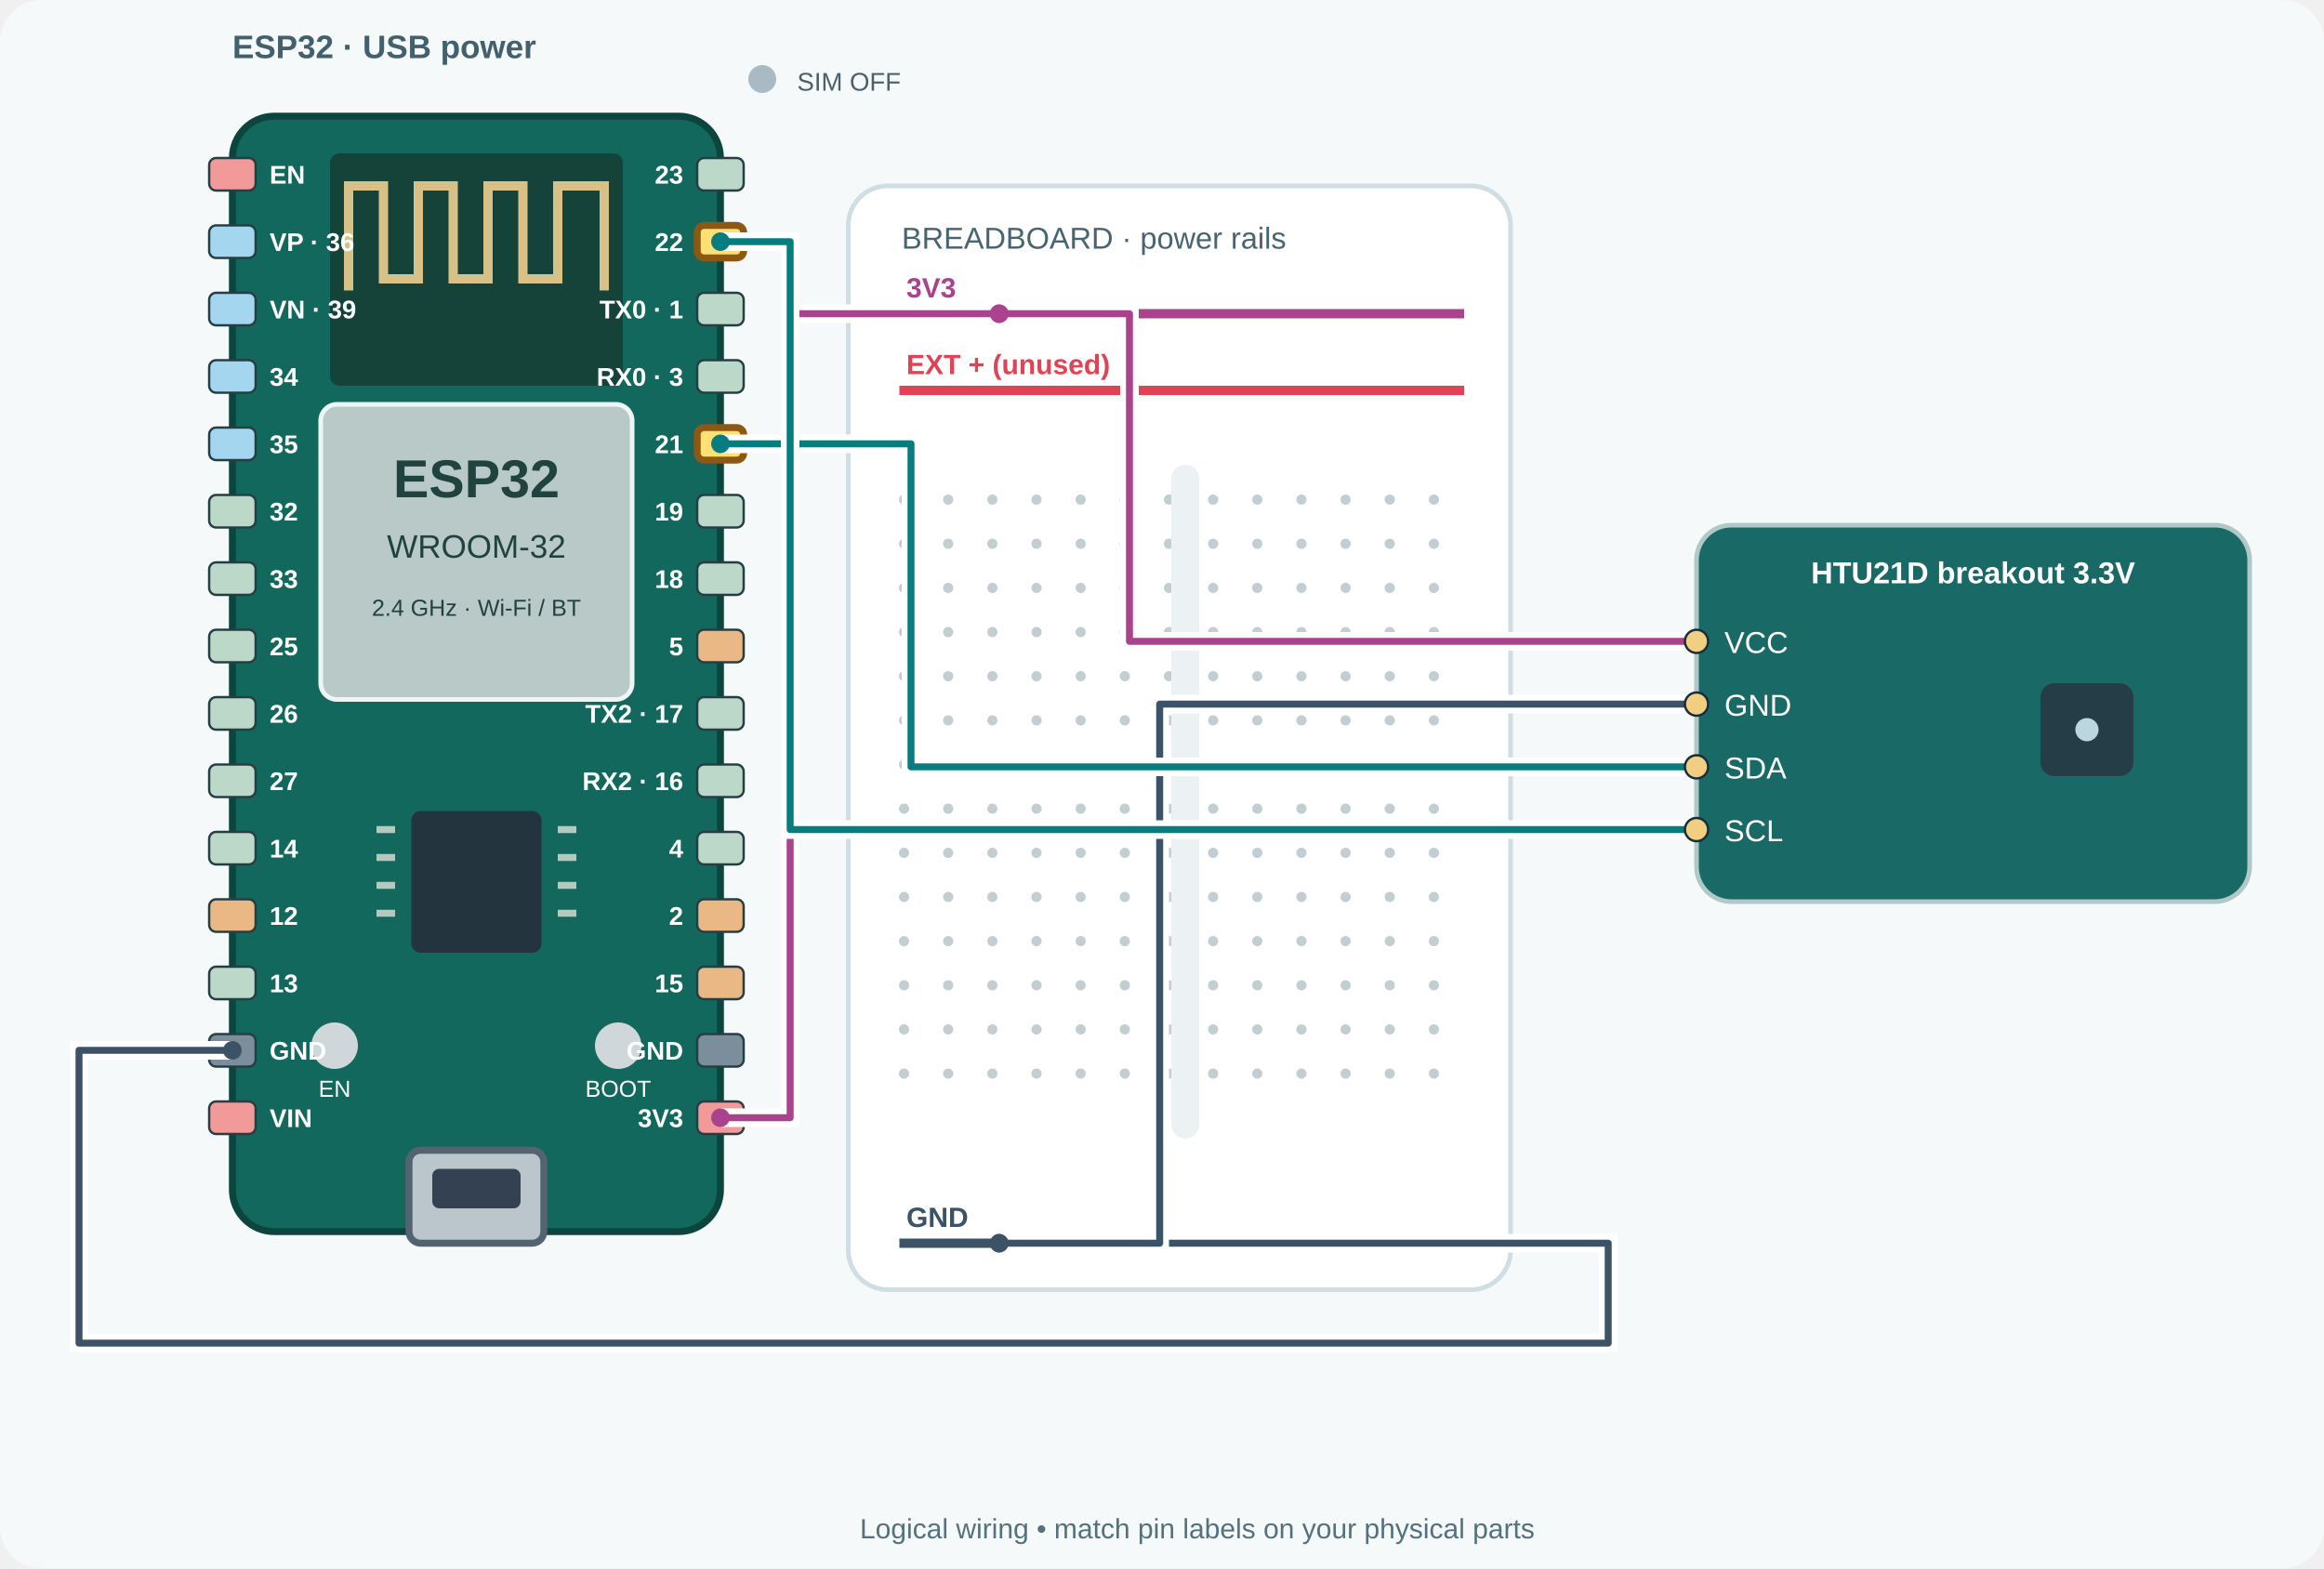
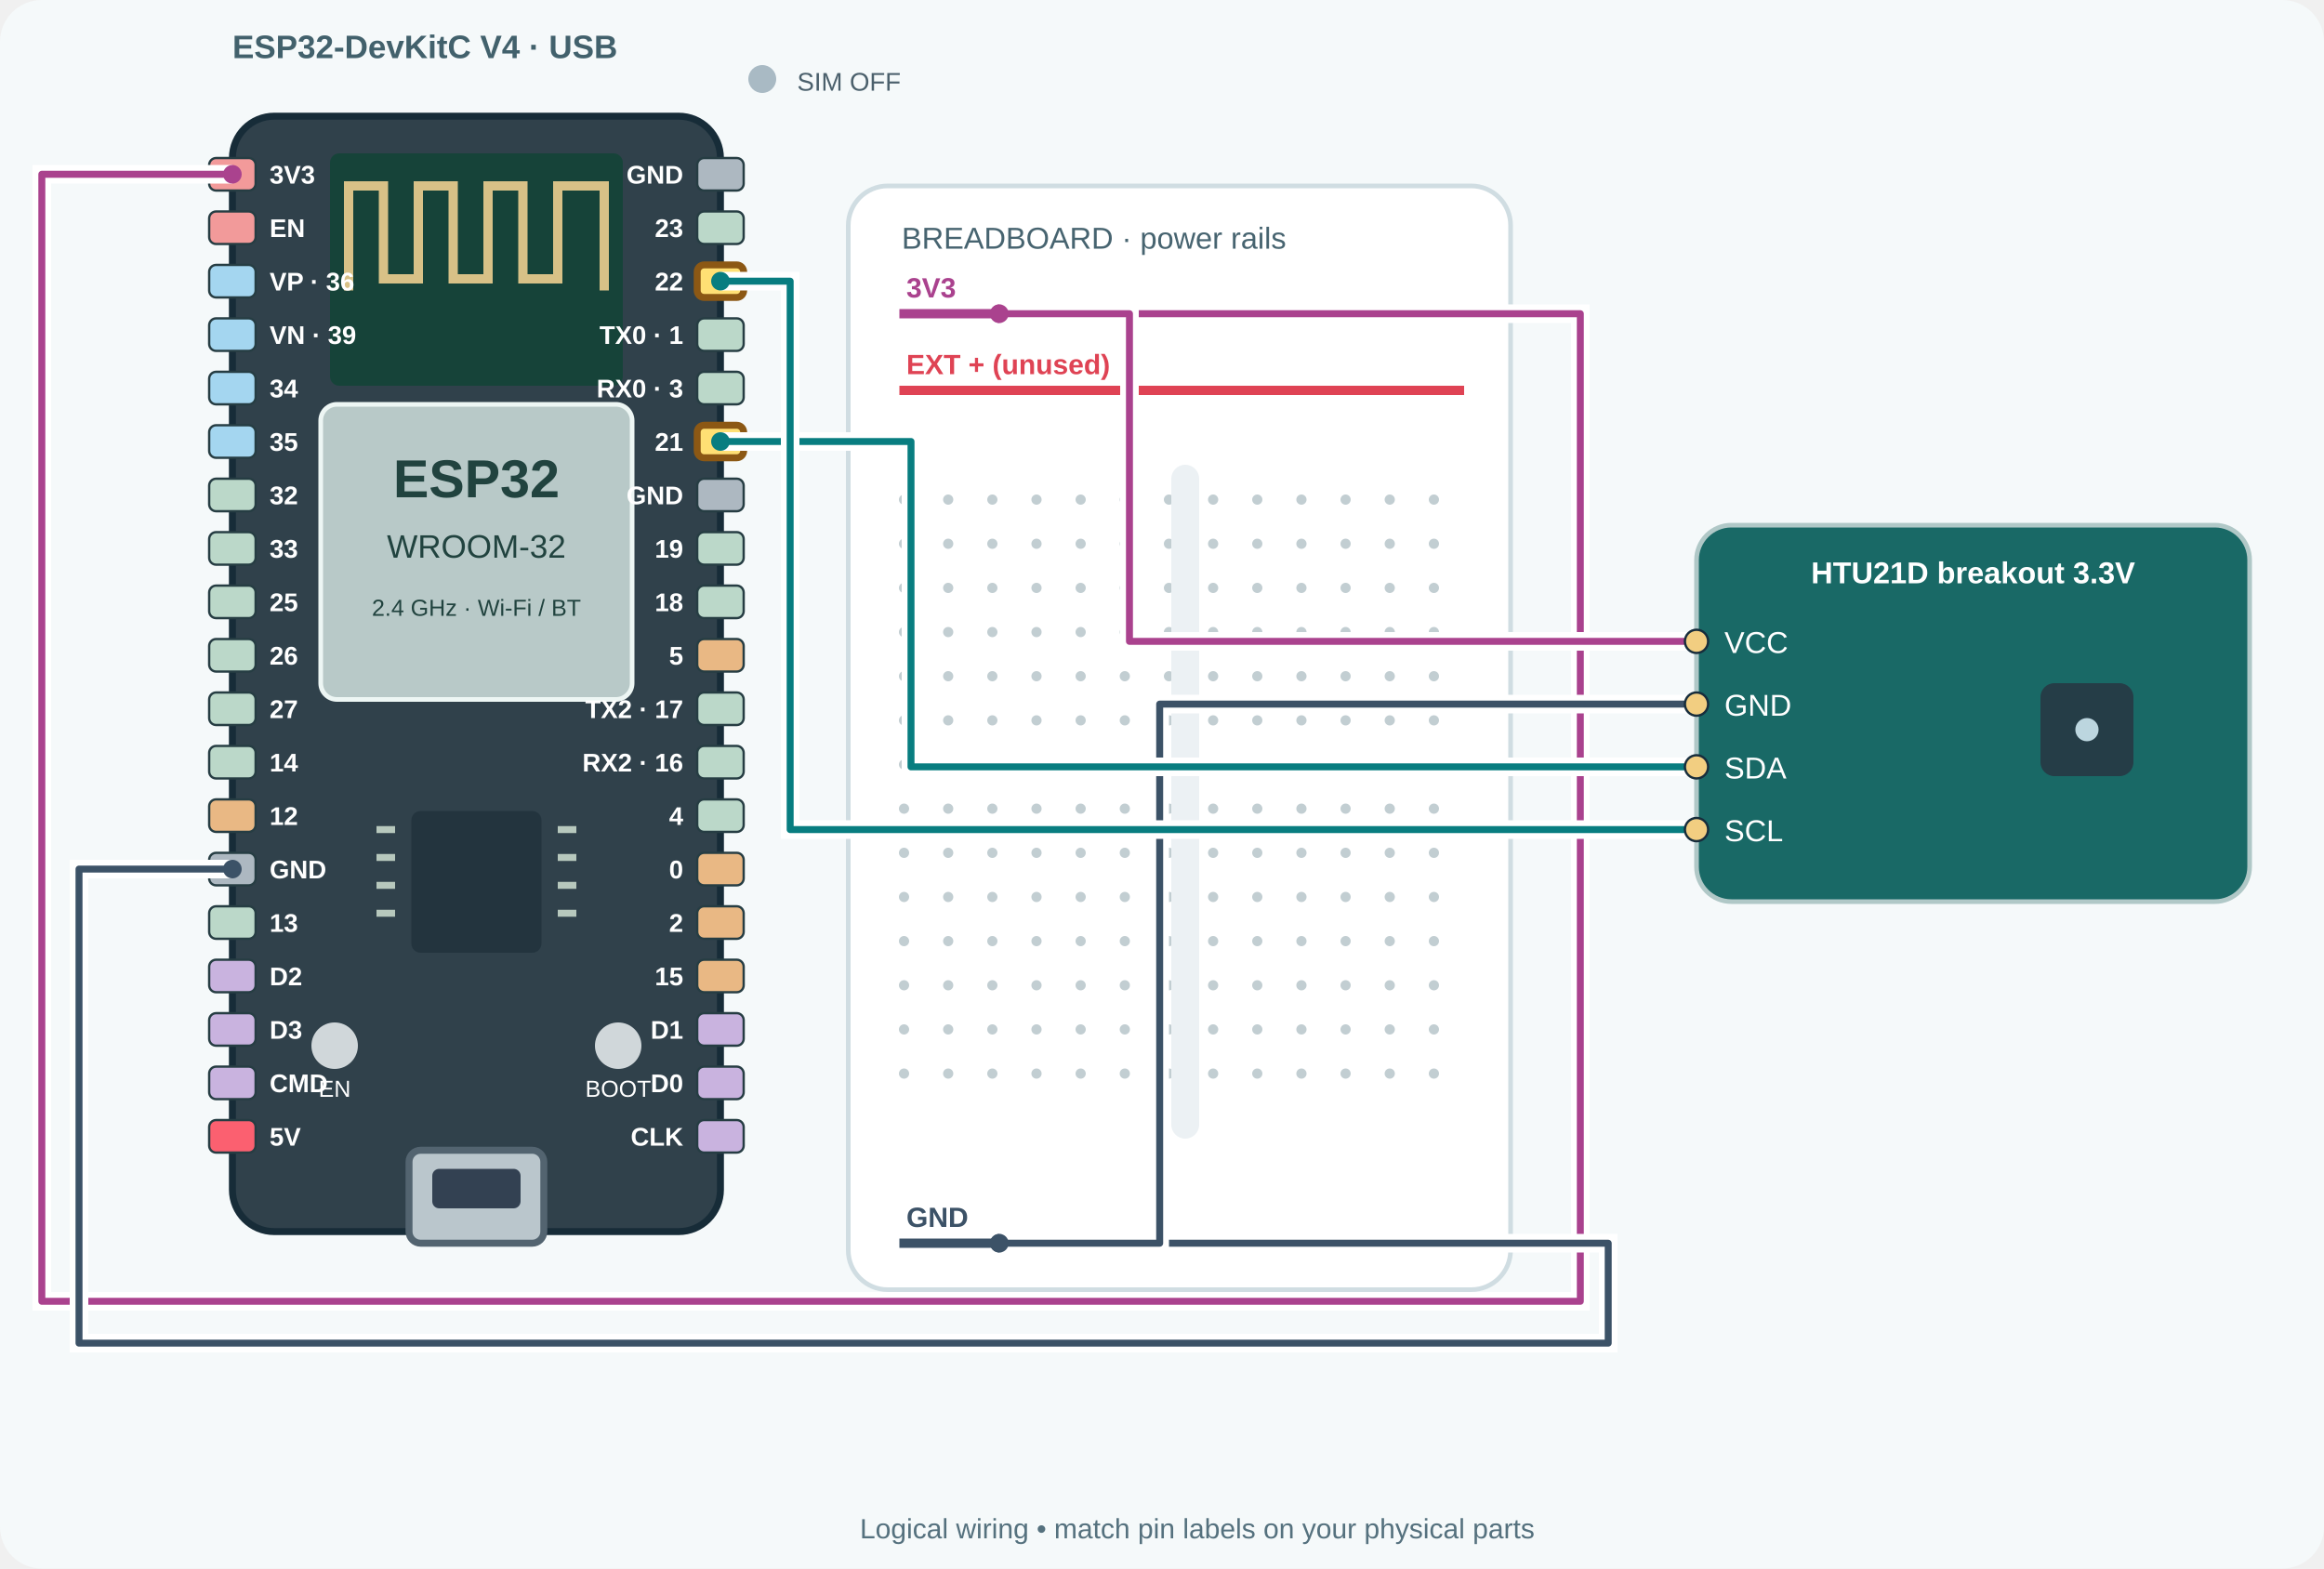
<svg xmlns="http://www.w3.org/2000/svg" viewBox="0 0 1000 675" role="img" aria-labelledby="circuit-title circuit-desc" class="circuit" style="font-family:Arial,sans-serif" data-powered="false">
  <rect width="1000" height="675" rx="18" fill="#f5f9fa" />
-   <text x="100" y="25" font-size="14" fill="#42616c" font-weight="bold">ESP32 · USB power</text>
+   <text x="100" y="25" font-size="14" fill="#42616c" font-weight="bold">ESP32-DevKitC V4 · USB</text>
  <rect x="365" y="80" width="285" height="475" rx="17" fill="#fff" stroke="#d0dde2" stroke-width="2" />
  <text x="388" y="107" font-size="13" fill="#476470">BREADBOARD · power rails</text>
  <circle cx="389" cy="215" r="2.2" fill="#c2ced2" />
  <circle cx="408" cy="215" r="2.2" fill="#c2ced2" />
  <circle cx="427" cy="215" r="2.2" fill="#c2ced2" />
  <circle cx="446" cy="215" r="2.2" fill="#c2ced2" />
  <circle cx="465" cy="215" r="2.2" fill="#c2ced2" />
  <circle cx="484" cy="215" r="2.2" fill="#c2ced2" />
  <circle cx="503" cy="215" r="2.2" fill="#c2ced2" />
  <circle cx="522" cy="215" r="2.2" fill="#c2ced2" />
  <circle cx="541" cy="215" r="2.2" fill="#c2ced2" />
  <circle cx="560" cy="215" r="2.2" fill="#c2ced2" />
  <circle cx="579" cy="215" r="2.2" fill="#c2ced2" />
  <circle cx="598" cy="215" r="2.2" fill="#c2ced2" />
  <circle cx="617" cy="215" r="2.2" fill="#c2ced2" />
  <circle cx="389" cy="234" r="2.2" fill="#c2ced2" />
  <circle cx="408" cy="234" r="2.2" fill="#c2ced2" />
  <circle cx="427" cy="234" r="2.2" fill="#c2ced2" />
  <circle cx="446" cy="234" r="2.2" fill="#c2ced2" />
  <circle cx="465" cy="234" r="2.2" fill="#c2ced2" />
  <circle cx="484" cy="234" r="2.2" fill="#c2ced2" />
  <circle cx="503" cy="234" r="2.2" fill="#c2ced2" />
  <circle cx="522" cy="234" r="2.2" fill="#c2ced2" />
  <circle cx="541" cy="234" r="2.2" fill="#c2ced2" />
  <circle cx="560" cy="234" r="2.2" fill="#c2ced2" />
  <circle cx="579" cy="234" r="2.2" fill="#c2ced2" />
  <circle cx="598" cy="234" r="2.2" fill="#c2ced2" />
  <circle cx="617" cy="234" r="2.2" fill="#c2ced2" />
  <circle cx="389" cy="253" r="2.2" fill="#c2ced2" />
  <circle cx="408" cy="253" r="2.2" fill="#c2ced2" />
  <circle cx="427" cy="253" r="2.2" fill="#c2ced2" />
  <circle cx="446" cy="253" r="2.2" fill="#c2ced2" />
  <circle cx="465" cy="253" r="2.2" fill="#c2ced2" />
  <circle cx="484" cy="253" r="2.2" fill="#c2ced2" />
  <circle cx="503" cy="253" r="2.2" fill="#c2ced2" />
  <circle cx="522" cy="253" r="2.2" fill="#c2ced2" />
  <circle cx="541" cy="253" r="2.2" fill="#c2ced2" />
  <circle cx="560" cy="253" r="2.2" fill="#c2ced2" />
  <circle cx="579" cy="253" r="2.2" fill="#c2ced2" />
  <circle cx="598" cy="253" r="2.2" fill="#c2ced2" />
  <circle cx="617" cy="253" r="2.2" fill="#c2ced2" />
  <circle cx="389" cy="272" r="2.2" fill="#c2ced2" />
  <circle cx="408" cy="272" r="2.2" fill="#c2ced2" />
  <circle cx="427" cy="272" r="2.2" fill="#c2ced2" />
  <circle cx="446" cy="272" r="2.2" fill="#c2ced2" />
  <circle cx="465" cy="272" r="2.2" fill="#c2ced2" />
  <circle cx="484" cy="272" r="2.2" fill="#c2ced2" />
  <circle cx="503" cy="272" r="2.2" fill="#c2ced2" />
  <circle cx="522" cy="272" r="2.2" fill="#c2ced2" />
  <circle cx="541" cy="272" r="2.2" fill="#c2ced2" />
  <circle cx="560" cy="272" r="2.2" fill="#c2ced2" />
  <circle cx="579" cy="272" r="2.2" fill="#c2ced2" />
  <circle cx="598" cy="272" r="2.2" fill="#c2ced2" />
  <circle cx="617" cy="272" r="2.2" fill="#c2ced2" />
  <circle cx="389" cy="291" r="2.2" fill="#c2ced2" />
  <circle cx="408" cy="291" r="2.2" fill="#c2ced2" />
  <circle cx="427" cy="291" r="2.2" fill="#c2ced2" />
  <circle cx="446" cy="291" r="2.2" fill="#c2ced2" />
  <circle cx="465" cy="291" r="2.2" fill="#c2ced2" />
  <circle cx="484" cy="291" r="2.2" fill="#c2ced2" />
  <circle cx="503" cy="291" r="2.2" fill="#c2ced2" />
  <circle cx="522" cy="291" r="2.2" fill="#c2ced2" />
  <circle cx="541" cy="291" r="2.2" fill="#c2ced2" />
  <circle cx="560" cy="291" r="2.2" fill="#c2ced2" />
  <circle cx="579" cy="291" r="2.2" fill="#c2ced2" />
  <circle cx="598" cy="291" r="2.2" fill="#c2ced2" />
  <circle cx="617" cy="291" r="2.2" fill="#c2ced2" />
  <circle cx="389" cy="310" r="2.2" fill="#c2ced2" />
  <circle cx="408" cy="310" r="2.2" fill="#c2ced2" />
  <circle cx="427" cy="310" r="2.2" fill="#c2ced2" />
  <circle cx="446" cy="310" r="2.2" fill="#c2ced2" />
  <circle cx="465" cy="310" r="2.2" fill="#c2ced2" />
  <circle cx="484" cy="310" r="2.2" fill="#c2ced2" />
  <circle cx="503" cy="310" r="2.2" fill="#c2ced2" />
  <circle cx="522" cy="310" r="2.2" fill="#c2ced2" />
  <circle cx="541" cy="310" r="2.2" fill="#c2ced2" />
  <circle cx="560" cy="310" r="2.2" fill="#c2ced2" />
  <circle cx="579" cy="310" r="2.2" fill="#c2ced2" />
  <circle cx="598" cy="310" r="2.2" fill="#c2ced2" />
  <circle cx="617" cy="310" r="2.2" fill="#c2ced2" />
  <circle cx="389" cy="329" r="2.2" fill="#c2ced2" />
  <circle cx="408" cy="329" r="2.2" fill="#c2ced2" />
  <circle cx="427" cy="329" r="2.2" fill="#c2ced2" />
  <circle cx="446" cy="329" r="2.2" fill="#c2ced2" />
  <circle cx="465" cy="329" r="2.2" fill="#c2ced2" />
  <circle cx="484" cy="329" r="2.2" fill="#c2ced2" />
  <circle cx="503" cy="329" r="2.2" fill="#c2ced2" />
  <circle cx="522" cy="329" r="2.2" fill="#c2ced2" />
  <circle cx="541" cy="329" r="2.2" fill="#c2ced2" />
  <circle cx="560" cy="329" r="2.2" fill="#c2ced2" />
  <circle cx="579" cy="329" r="2.2" fill="#c2ced2" />
  <circle cx="598" cy="329" r="2.2" fill="#c2ced2" />
  <circle cx="617" cy="329" r="2.2" fill="#c2ced2" />
  <circle cx="389" cy="348" r="2.2" fill="#c2ced2" />
  <circle cx="408" cy="348" r="2.2" fill="#c2ced2" />
  <circle cx="427" cy="348" r="2.2" fill="#c2ced2" />
  <circle cx="446" cy="348" r="2.2" fill="#c2ced2" />
  <circle cx="465" cy="348" r="2.2" fill="#c2ced2" />
  <circle cx="484" cy="348" r="2.2" fill="#c2ced2" />
  <circle cx="503" cy="348" r="2.2" fill="#c2ced2" />
  <circle cx="522" cy="348" r="2.2" fill="#c2ced2" />
  <circle cx="541" cy="348" r="2.2" fill="#c2ced2" />
  <circle cx="560" cy="348" r="2.2" fill="#c2ced2" />
  <circle cx="579" cy="348" r="2.2" fill="#c2ced2" />
  <circle cx="598" cy="348" r="2.2" fill="#c2ced2" />
  <circle cx="617" cy="348" r="2.2" fill="#c2ced2" />
  <circle cx="389" cy="367" r="2.2" fill="#c2ced2" />
  <circle cx="408" cy="367" r="2.2" fill="#c2ced2" />
  <circle cx="427" cy="367" r="2.2" fill="#c2ced2" />
  <circle cx="446" cy="367" r="2.2" fill="#c2ced2" />
  <circle cx="465" cy="367" r="2.2" fill="#c2ced2" />
  <circle cx="484" cy="367" r="2.2" fill="#c2ced2" />
  <circle cx="503" cy="367" r="2.2" fill="#c2ced2" />
  <circle cx="522" cy="367" r="2.2" fill="#c2ced2" />
  <circle cx="541" cy="367" r="2.2" fill="#c2ced2" />
  <circle cx="560" cy="367" r="2.2" fill="#c2ced2" />
  <circle cx="579" cy="367" r="2.2" fill="#c2ced2" />
  <circle cx="598" cy="367" r="2.2" fill="#c2ced2" />
  <circle cx="617" cy="367" r="2.2" fill="#c2ced2" />
  <circle cx="389" cy="386" r="2.2" fill="#c2ced2" />
  <circle cx="408" cy="386" r="2.2" fill="#c2ced2" />
  <circle cx="427" cy="386" r="2.2" fill="#c2ced2" />
  <circle cx="446" cy="386" r="2.2" fill="#c2ced2" />
  <circle cx="465" cy="386" r="2.2" fill="#c2ced2" />
  <circle cx="484" cy="386" r="2.2" fill="#c2ced2" />
  <circle cx="503" cy="386" r="2.2" fill="#c2ced2" />
  <circle cx="522" cy="386" r="2.2" fill="#c2ced2" />
  <circle cx="541" cy="386" r="2.2" fill="#c2ced2" />
  <circle cx="560" cy="386" r="2.2" fill="#c2ced2" />
  <circle cx="579" cy="386" r="2.2" fill="#c2ced2" />
  <circle cx="598" cy="386" r="2.2" fill="#c2ced2" />
  <circle cx="617" cy="386" r="2.2" fill="#c2ced2" />
  <circle cx="389" cy="405" r="2.2" fill="#c2ced2" />
  <circle cx="408" cy="405" r="2.2" fill="#c2ced2" />
  <circle cx="427" cy="405" r="2.2" fill="#c2ced2" />
  <circle cx="446" cy="405" r="2.2" fill="#c2ced2" />
  <circle cx="465" cy="405" r="2.2" fill="#c2ced2" />
  <circle cx="484" cy="405" r="2.2" fill="#c2ced2" />
  <circle cx="503" cy="405" r="2.2" fill="#c2ced2" />
  <circle cx="522" cy="405" r="2.2" fill="#c2ced2" />
  <circle cx="541" cy="405" r="2.2" fill="#c2ced2" />
  <circle cx="560" cy="405" r="2.2" fill="#c2ced2" />
  <circle cx="579" cy="405" r="2.2" fill="#c2ced2" />
  <circle cx="598" cy="405" r="2.2" fill="#c2ced2" />
  <circle cx="617" cy="405" r="2.2" fill="#c2ced2" />
  <circle cx="389" cy="424" r="2.2" fill="#c2ced2" />
  <circle cx="408" cy="424" r="2.2" fill="#c2ced2" />
  <circle cx="427" cy="424" r="2.2" fill="#c2ced2" />
  <circle cx="446" cy="424" r="2.2" fill="#c2ced2" />
  <circle cx="465" cy="424" r="2.2" fill="#c2ced2" />
  <circle cx="484" cy="424" r="2.2" fill="#c2ced2" />
  <circle cx="503" cy="424" r="2.2" fill="#c2ced2" />
  <circle cx="522" cy="424" r="2.2" fill="#c2ced2" />
  <circle cx="541" cy="424" r="2.2" fill="#c2ced2" />
  <circle cx="560" cy="424" r="2.2" fill="#c2ced2" />
  <circle cx="579" cy="424" r="2.2" fill="#c2ced2" />
  <circle cx="598" cy="424" r="2.2" fill="#c2ced2" />
  <circle cx="617" cy="424" r="2.2" fill="#c2ced2" />
  <circle cx="389" cy="443" r="2.2" fill="#c2ced2" />
  <circle cx="408" cy="443" r="2.2" fill="#c2ced2" />
  <circle cx="427" cy="443" r="2.2" fill="#c2ced2" />
  <circle cx="446" cy="443" r="2.2" fill="#c2ced2" />
  <circle cx="465" cy="443" r="2.2" fill="#c2ced2" />
  <circle cx="484" cy="443" r="2.2" fill="#c2ced2" />
  <circle cx="503" cy="443" r="2.2" fill="#c2ced2" />
  <circle cx="522" cy="443" r="2.2" fill="#c2ced2" />
  <circle cx="541" cy="443" r="2.2" fill="#c2ced2" />
  <circle cx="560" cy="443" r="2.2" fill="#c2ced2" />
  <circle cx="579" cy="443" r="2.2" fill="#c2ced2" />
  <circle cx="598" cy="443" r="2.2" fill="#c2ced2" />
  <circle cx="617" cy="443" r="2.2" fill="#c2ced2" />
  <circle cx="389" cy="462" r="2.2" fill="#c2ced2" />
  <circle cx="408" cy="462" r="2.2" fill="#c2ced2" />
  <circle cx="427" cy="462" r="2.2" fill="#c2ced2" />
  <circle cx="446" cy="462" r="2.2" fill="#c2ced2" />
  <circle cx="465" cy="462" r="2.2" fill="#c2ced2" />
  <circle cx="484" cy="462" r="2.2" fill="#c2ced2" />
  <circle cx="503" cy="462" r="2.2" fill="#c2ced2" />
  <circle cx="522" cy="462" r="2.2" fill="#c2ced2" />
  <circle cx="541" cy="462" r="2.2" fill="#c2ced2" />
  <circle cx="560" cy="462" r="2.2" fill="#c2ced2" />
  <circle cx="579" cy="462" r="2.2" fill="#c2ced2" />
  <circle cx="598" cy="462" r="2.2" fill="#c2ced2" />
  <circle cx="617" cy="462" r="2.2" fill="#c2ced2" />
  <rect x="504" y="200" width="12" height="290" rx="6" fill="#ecf1f4" />
  <path d="M387 135H630" stroke="#aa428e" stroke-width="4" />
  <text x="390" y="128" fill="#aa428e" font-size="12" font-weight="bold">3V3</text>
  <path d="M387 168H630" stroke="#df4354" stroke-width="4" />
  <text x="390" y="161" fill="#df4354" font-size="12" font-weight="bold">EXT + (unused)</text>
  <path d="M387 535H630" stroke="#3c5267" stroke-width="4" />
  <text x="390" y="528" fill="#3c5267" font-size="12" font-weight="bold">GND</text>
-   <g transform="translate(100 50) scale(1)">
-     <rect width="210" height="480" rx="18" fill="#12685c" stroke="#0c443e" stroke-width="3" />
+   <g transform="translate(100 50) scale(1 1)">
+     <rect width="210" height="480" rx="18" fill="#30414b" stroke="#172c38" stroke-width="3" />
    <rect x="42" y="16" width="126" height="100" rx="4" fill="#164339" />
    <path d="M50 75V30h15v40h15V30h15v40h15V30h15v40h15V30h20v45" fill="none" stroke="#d8c187" stroke-width="4" />
    <rect x="38" y="124" width="134" height="127" rx="7" fill="#b8c9c8" stroke="#edf6f4" stroke-width="2" />
    <text x="105" y="164" text-anchor="middle" font-size="23" fill="#21433f" font-weight="bold">ESP32</text>
    <text x="105" y="190" text-anchor="middle" font-size="14" fill="#21433f">WROOM-32</text>
    <text x="105" y="215" text-anchor="middle" font-size="10" fill="#21433f">2.4 GHz · Wi-Fi / BT</text>
    <rect x="77" y="299" width="56" height="61" rx="4" fill="#23343e" />
    <path d="M70 307h-8m8 12h-8m8 12h-8m8 12h-8m78-36h8m-8 12h8m-8 12h8m-8 12h8" stroke="#b7c8bd" stroke-width="3" />
    <circle cx="44" cy="400" r="10" fill="#d0d7da" />
    <circle cx="166" cy="400" r="10" fill="#d0d7da" />
    <text x="44" y="422" text-anchor="middle" font-size="10" fill="white">EN</text>
    <text x="166" y="422" text-anchor="middle" font-size="10" fill="white">BOOT</text>
    <rect x="76" y="445" width="58" height="40" rx="5" fill="#bac6cc" stroke="#536470" stroke-width="3" />
    <rect x="86" y="453" width="38" height="17" rx="3" fill="#334152" />
    <g class="pin " opacity="1">
-       <rect x="-27" y="12" width="54" height="26" fill="transparent" />
+       <rect x="-27" y="14" width="54" height="22" fill="transparent" />
      <rect class="pin-pad" x="-10" y="18" width="20" height="14" rx="3" fill="#f29a9a" stroke="#263d43" stroke-width="1" />
-       <text x="16" y="29" text-anchor="start" font-size="11" font-weight="bold" fill="#fff">EN</text>
-     </g>
-     <g class="pin " opacity="1">
-       <rect x="-27" y="41" width="54" height="26" fill="transparent" />
-       <rect class="pin-pad" x="-10" y="47" width="20" height="14" rx="3" fill="#a4d6f0" stroke="#263d43" stroke-width="1" />
-       <text x="16" y="58" text-anchor="start" font-size="11" font-weight="bold" fill="#fff">VP · 36</text>
-     </g>
-     <g class="pin " opacity="1">
-       <rect x="-27" y="70" width="54" height="26" fill="transparent" />
-       <rect class="pin-pad" x="-10" y="76" width="20" height="14" rx="3" fill="#a4d6f0" stroke="#263d43" stroke-width="1" />
-       <text x="16" y="87" text-anchor="start" font-size="11" font-weight="bold" fill="#fff">VN · 39</text>
-     </g>
-     <g class="pin " opacity="1">
-       <rect x="-27" y="99" width="54" height="26" fill="transparent" />
-       <rect class="pin-pad" x="-10" y="105" width="20" height="14" rx="3" fill="#a4d6f0" stroke="#263d43" stroke-width="1" />
-       <text x="16" y="116" text-anchor="start" font-size="11" font-weight="bold" fill="#fff">34</text>
-     </g>
-     <g class="pin " opacity="1">
-       <rect x="-27" y="128" width="54" height="26" fill="transparent" />
-       <rect class="pin-pad" x="-10" y="134" width="20" height="14" rx="3" fill="#a4d6f0" stroke="#263d43" stroke-width="1" />
-       <text x="16" y="145" text-anchor="start" font-size="11" font-weight="bold" fill="#fff">35</text>
-     </g>
-     <g class="pin " opacity="1">
-       <rect x="-27" y="157" width="54" height="26" fill="transparent" />
-       <rect class="pin-pad" x="-10" y="163" width="20" height="14" rx="3" fill="#bbd8c9" stroke="#263d43" stroke-width="1" />
-       <text x="16" y="174" text-anchor="start" font-size="11" font-weight="bold" fill="#fff">32</text>
-     </g>
-     <g class="pin " opacity="1">
-       <rect x="-27" y="186" width="54" height="26" fill="transparent" />
-       <rect class="pin-pad" x="-10" y="192" width="20" height="14" rx="3" fill="#bbd8c9" stroke="#263d43" stroke-width="1" />
-       <text x="16" y="203" text-anchor="start" font-size="11" font-weight="bold" fill="#fff">33</text>
-     </g>
-     <g class="pin " opacity="1">
-       <rect x="-27" y="215" width="54" height="26" fill="transparent" />
-       <rect class="pin-pad" x="-10" y="221" width="20" height="14" rx="3" fill="#bbd8c9" stroke="#263d43" stroke-width="1" />
-       <text x="16" y="232" text-anchor="start" font-size="11" font-weight="bold" fill="#fff">25</text>
-     </g>
-     <g class="pin " opacity="1">
-       <rect x="-27" y="244" width="54" height="26" fill="transparent" />
-       <rect class="pin-pad" x="-10" y="250" width="20" height="14" rx="3" fill="#bbd8c9" stroke="#263d43" stroke-width="1" />
-       <text x="16" y="261" text-anchor="start" font-size="11" font-weight="bold" fill="#fff">26</text>
-     </g>
-     <g class="pin " opacity="1">
-       <rect x="-27" y="273" width="54" height="26" fill="transparent" />
-       <rect class="pin-pad" x="-10" y="279" width="20" height="14" rx="3" fill="#bbd8c9" stroke="#263d43" stroke-width="1" />
-       <text x="16" y="290" text-anchor="start" font-size="11" font-weight="bold" fill="#fff">27</text>
-     </g>
-     <g class="pin " opacity="1">
-       <rect x="-27" y="302" width="54" height="26" fill="transparent" />
-       <rect class="pin-pad" x="-10" y="308" width="20" height="14" rx="3" fill="#bbd8c9" stroke="#263d43" stroke-width="1" />
-       <text x="16" y="319" text-anchor="start" font-size="11" font-weight="bold" fill="#fff">14</text>
-     </g>
-     <g class="pin " opacity="1">
-       <rect x="-27" y="331" width="54" height="26" fill="transparent" />
-       <rect class="pin-pad" x="-10" y="337" width="20" height="14" rx="3" fill="#e9b884" stroke="#263d43" stroke-width="1" />
-       <text x="16" y="348" text-anchor="start" font-size="11" font-weight="bold" fill="#fff">12</text>
-     </g>
-     <g class="pin " opacity="1">
-       <rect x="-27" y="360" width="54" height="26" fill="transparent" />
-       <rect class="pin-pad" x="-10" y="366" width="20" height="14" rx="3" fill="#bbd8c9" stroke="#263d43" stroke-width="1" />
-       <text x="16" y="377" text-anchor="start" font-size="11" font-weight="bold" fill="#fff">13</text>
-     </g>
-     <g class="pin " opacity="1">
-       <rect x="-27" y="389" width="54" height="26" fill="transparent" />
-       <rect class="pin-pad" x="-10" y="395" width="20" height="14" rx="3" fill="#7b8e9b" stroke="#263d43" stroke-width="1" />
-       <text x="16" y="406" text-anchor="start" font-size="11" font-weight="bold" fill="#fff">GND</text>
-     </g>
-     <g class="pin " opacity="1">
-       <rect x="-27" y="418" width="54" height="26" fill="transparent" />
-       <rect class="pin-pad" x="-10" y="424" width="20" height="14" rx="3" fill="#f29a9a" stroke="#263d43" stroke-width="1" />
-       <text x="16" y="435" text-anchor="start" font-size="11" font-weight="bold" fill="#fff">VIN</text>
-     </g>
-     <g class="pin " opacity="1">
-       <rect x="183" y="12" width="54" height="26" fill="transparent" />
-       <rect class="pin-pad" x="200" y="18" width="20" height="14" rx="3" fill="#bbd8c9" stroke="#263d43" stroke-width="1" />
-       <text x="194" y="29" text-anchor="end" font-size="11" font-weight="bold" fill="#fff">23</text>
+       <text x="16" y="29" text-anchor="start" font-size="11" font-weight="bold" fill="#fff">3V3</text>
+     </g>
+     <g class="pin " opacity="1">
+       <rect x="-27" y="37" width="54" height="22" fill="transparent" />
+       <rect class="pin-pad" x="-10" y="41" width="20" height="14" rx="3" fill="#f29a9a" stroke="#263d43" stroke-width="1" />
+       <text x="16" y="52" text-anchor="start" font-size="11" font-weight="bold" fill="#fff">EN</text>
+     </g>
+     <g class="pin " opacity="1">
+       <rect x="-27" y="60" width="54" height="22" fill="transparent" />
+       <rect class="pin-pad" x="-10" y="64" width="20" height="14" rx="3" fill="#a4d6f0" stroke="#263d43" stroke-width="1" />
+       <text x="16" y="75" text-anchor="start" font-size="11" font-weight="bold" fill="#fff">VP · 36</text>
+     </g>
+     <g class="pin " opacity="1">
+       <rect x="-27" y="83" width="54" height="22" fill="transparent" />
+       <rect class="pin-pad" x="-10" y="87" width="20" height="14" rx="3" fill="#a4d6f0" stroke="#263d43" stroke-width="1" />
+       <text x="16" y="98" text-anchor="start" font-size="11" font-weight="bold" fill="#fff">VN · 39</text>
+     </g>
+     <g class="pin " opacity="1">
+       <rect x="-27" y="106" width="54" height="22" fill="transparent" />
+       <rect class="pin-pad" x="-10" y="110" width="20" height="14" rx="3" fill="#a4d6f0" stroke="#263d43" stroke-width="1" />
+       <text x="16" y="121" text-anchor="start" font-size="11" font-weight="bold" fill="#fff">34</text>
+     </g>
+     <g class="pin " opacity="1">
+       <rect x="-27" y="129" width="54" height="22" fill="transparent" />
+       <rect class="pin-pad" x="-10" y="133" width="20" height="14" rx="3" fill="#a4d6f0" stroke="#263d43" stroke-width="1" />
+       <text x="16" y="144" text-anchor="start" font-size="11" font-weight="bold" fill="#fff">35</text>
+     </g>
+     <g class="pin " opacity="1">
+       <rect x="-27" y="152" width="54" height="22" fill="transparent" />
+       <rect class="pin-pad" x="-10" y="156" width="20" height="14" rx="3" fill="#bbd8c9" stroke="#263d43" stroke-width="1" />
+       <text x="16" y="167" text-anchor="start" font-size="11" font-weight="bold" fill="#fff">32</text>
+     </g>
+     <g class="pin " opacity="1">
+       <rect x="-27" y="175" width="54" height="22" fill="transparent" />
+       <rect class="pin-pad" x="-10" y="179" width="20" height="14" rx="3" fill="#bbd8c9" stroke="#263d43" stroke-width="1" />
+       <text x="16" y="190" text-anchor="start" font-size="11" font-weight="bold" fill="#fff">33</text>
+     </g>
+     <g class="pin " opacity="1">
+       <rect x="-27" y="198" width="54" height="22" fill="transparent" />
+       <rect class="pin-pad" x="-10" y="202" width="20" height="14" rx="3" fill="#bbd8c9" stroke="#263d43" stroke-width="1" />
+       <text x="16" y="213" text-anchor="start" font-size="11" font-weight="bold" fill="#fff">25</text>
+     </g>
+     <g class="pin " opacity="1">
+       <rect x="-27" y="221" width="54" height="22" fill="transparent" />
+       <rect class="pin-pad" x="-10" y="225" width="20" height="14" rx="3" fill="#bbd8c9" stroke="#263d43" stroke-width="1" />
+       <text x="16" y="236" text-anchor="start" font-size="11" font-weight="bold" fill="#fff">26</text>
+     </g>
+     <g class="pin " opacity="1">
+       <rect x="-27" y="244" width="54" height="22" fill="transparent" />
+       <rect class="pin-pad" x="-10" y="248" width="20" height="14" rx="3" fill="#bbd8c9" stroke="#263d43" stroke-width="1" />
+       <text x="16" y="259" text-anchor="start" font-size="11" font-weight="bold" fill="#fff">27</text>
+     </g>
+     <g class="pin " opacity="1">
+       <rect x="-27" y="267" width="54" height="22" fill="transparent" />
+       <rect class="pin-pad" x="-10" y="271" width="20" height="14" rx="3" fill="#bbd8c9" stroke="#263d43" stroke-width="1" />
+       <text x="16" y="282" text-anchor="start" font-size="11" font-weight="bold" fill="#fff">14</text>
+     </g>
+     <g class="pin " opacity="1">
+       <rect x="-27" y="290" width="54" height="22" fill="transparent" />
+       <rect class="pin-pad" x="-10" y="294" width="20" height="14" rx="3" fill="#e9b884" stroke="#263d43" stroke-width="1" />
+       <text x="16" y="305" text-anchor="start" font-size="11" font-weight="bold" fill="#fff">12</text>
+     </g>
+     <g class="pin " opacity="1">
+       <rect x="-27" y="313" width="54" height="22" fill="transparent" />
+       <rect class="pin-pad" x="-10" y="317" width="20" height="14" rx="3" fill="#adb8c1" stroke="#263d43" stroke-width="1" />
+       <text x="16" y="328" text-anchor="start" font-size="11" font-weight="bold" fill="#fff">GND</text>
+     </g>
+     <g class="pin " opacity="1">
+       <rect x="-27" y="336" width="54" height="22" fill="transparent" />
+       <rect class="pin-pad" x="-10" y="340" width="20" height="14" rx="3" fill="#bbd8c9" stroke="#263d43" stroke-width="1" />
+       <text x="16" y="351" text-anchor="start" font-size="11" font-weight="bold" fill="#fff">13</text>
+     </g>
+     <g class="pin " opacity="1">
+       <rect x="-27" y="359" width="54" height="22" fill="transparent" />
+       <rect class="pin-pad" x="-10" y="363" width="20" height="14" rx="3" fill="#c9b3df" stroke="#263d43" stroke-width="1" />
+       <text x="16" y="374" text-anchor="start" font-size="11" font-weight="bold" fill="#fff">D2</text>
+     </g>
+     <g class="pin " opacity="1">
+       <rect x="-27" y="382" width="54" height="22" fill="transparent" />
+       <rect class="pin-pad" x="-10" y="386" width="20" height="14" rx="3" fill="#c9b3df" stroke="#263d43" stroke-width="1" />
+       <text x="16" y="397" text-anchor="start" font-size="11" font-weight="bold" fill="#fff">D3</text>
+     </g>
+     <g class="pin " opacity="1">
+       <rect x="-27" y="405" width="54" height="22" fill="transparent" />
+       <rect class="pin-pad" x="-10" y="409" width="20" height="14" rx="3" fill="#c9b3df" stroke="#263d43" stroke-width="1" />
+       <text x="16" y="420" text-anchor="start" font-size="11" font-weight="bold" fill="#fff">CMD</text>
+     </g>
+     <g class="pin " opacity="1">
+       <rect x="-27" y="428" width="54" height="22" fill="transparent" />
+       <rect class="pin-pad" x="-10" y="432" width="20" height="14" rx="3" fill="#fb6070" stroke="#263d43" stroke-width="1" />
+       <text x="16" y="443" text-anchor="start" font-size="11" font-weight="bold" fill="#fff">5V</text>
+     </g>
+     <g class="pin " opacity="1">
+       <rect x="183" y="14" width="54" height="22" fill="transparent" />
+       <rect class="pin-pad" x="200" y="18" width="20" height="14" rx="3" fill="#adb8c1" stroke="#263d43" stroke-width="1" />
+       <text x="194" y="29" text-anchor="end" font-size="11" font-weight="bold" fill="#fff">GND</text>
+     </g>
+     <g class="pin " opacity="1">
+       <rect x="183" y="37" width="54" height="22" fill="transparent" />
+       <rect class="pin-pad" x="200" y="41" width="20" height="14" rx="3" fill="#bbd8c9" stroke="#263d43" stroke-width="1" />
+       <text x="194" y="52" text-anchor="end" font-size="11" font-weight="bold" fill="#fff">23</text>
    </g>
    <g class="pin chosen" opacity="1">
-       <rect x="183" y="41" width="54" height="26" fill="transparent" />
-       <rect class="pin-pad" x="200" y="47" width="20" height="14" rx="3" fill="#ffe074" stroke="#8c5814" stroke-width="3" />
-       <text x="194" y="58" text-anchor="end" font-size="11" font-weight="bold" fill="#fff">22</text>
-     </g>
-     <g class="pin " opacity="1">
-       <rect x="183" y="70" width="54" height="26" fill="transparent" />
-       <rect class="pin-pad" x="200" y="76" width="20" height="14" rx="3" fill="#bbd8c9" stroke="#263d43" stroke-width="1" />
-       <text x="194" y="87" text-anchor="end" font-size="11" font-weight="bold" fill="#fff">TX0 · 1</text>
-     </g>
-     <g class="pin " opacity="1">
-       <rect x="183" y="99" width="54" height="26" fill="transparent" />
-       <rect class="pin-pad" x="200" y="105" width="20" height="14" rx="3" fill="#bbd8c9" stroke="#263d43" stroke-width="1" />
-       <text x="194" y="116" text-anchor="end" font-size="11" font-weight="bold" fill="#fff">RX0 · 3</text>
+       <rect x="183" y="60" width="54" height="22" fill="transparent" />
+       <rect class="pin-pad" x="200" y="64" width="20" height="14" rx="3" fill="#ffe074" stroke="#8c5814" stroke-width="3" />
+       <text x="194" y="75" text-anchor="end" font-size="11" font-weight="bold" fill="#fff">22</text>
+     </g>
+     <g class="pin " opacity="1">
+       <rect x="183" y="83" width="54" height="22" fill="transparent" />
+       <rect class="pin-pad" x="200" y="87" width="20" height="14" rx="3" fill="#bbd8c9" stroke="#263d43" stroke-width="1" />
+       <text x="194" y="98" text-anchor="end" font-size="11" font-weight="bold" fill="#fff">TX0 · 1</text>
+     </g>
+     <g class="pin " opacity="1">
+       <rect x="183" y="106" width="54" height="22" fill="transparent" />
+       <rect class="pin-pad" x="200" y="110" width="20" height="14" rx="3" fill="#bbd8c9" stroke="#263d43" stroke-width="1" />
+       <text x="194" y="121" text-anchor="end" font-size="11" font-weight="bold" fill="#fff">RX0 · 3</text>
    </g>
    <g class="pin chosen" opacity="1">
-       <rect x="183" y="128" width="54" height="26" fill="transparent" />
-       <rect class="pin-pad" x="200" y="134" width="20" height="14" rx="3" fill="#ffe074" stroke="#8c5814" stroke-width="3" />
-       <text x="194" y="145" text-anchor="end" font-size="11" font-weight="bold" fill="#fff">21</text>
-     </g>
-     <g class="pin " opacity="1">
-       <rect x="183" y="157" width="54" height="26" fill="transparent" />
-       <rect class="pin-pad" x="200" y="163" width="20" height="14" rx="3" fill="#bbd8c9" stroke="#263d43" stroke-width="1" />
-       <text x="194" y="174" text-anchor="end" font-size="11" font-weight="bold" fill="#fff">19</text>
-     </g>
-     <g class="pin " opacity="1">
-       <rect x="183" y="186" width="54" height="26" fill="transparent" />
-       <rect class="pin-pad" x="200" y="192" width="20" height="14" rx="3" fill="#bbd8c9" stroke="#263d43" stroke-width="1" />
-       <text x="194" y="203" text-anchor="end" font-size="11" font-weight="bold" fill="#fff">18</text>
-     </g>
-     <g class="pin " opacity="1">
-       <rect x="183" y="215" width="54" height="26" fill="transparent" />
-       <rect class="pin-pad" x="200" y="221" width="20" height="14" rx="3" fill="#e9b884" stroke="#263d43" stroke-width="1" />
-       <text x="194" y="232" text-anchor="end" font-size="11" font-weight="bold" fill="#fff">5</text>
-     </g>
-     <g class="pin " opacity="1">
-       <rect x="183" y="244" width="54" height="26" fill="transparent" />
-       <rect class="pin-pad" x="200" y="250" width="20" height="14" rx="3" fill="#bbd8c9" stroke="#263d43" stroke-width="1" />
-       <text x="194" y="261" text-anchor="end" font-size="11" font-weight="bold" fill="#fff">TX2 · 17</text>
-     </g>
-     <g class="pin " opacity="1">
-       <rect x="183" y="273" width="54" height="26" fill="transparent" />
-       <rect class="pin-pad" x="200" y="279" width="20" height="14" rx="3" fill="#bbd8c9" stroke="#263d43" stroke-width="1" />
-       <text x="194" y="290" text-anchor="end" font-size="11" font-weight="bold" fill="#fff">RX2 · 16</text>
-     </g>
-     <g class="pin " opacity="1">
-       <rect x="183" y="302" width="54" height="26" fill="transparent" />
-       <rect class="pin-pad" x="200" y="308" width="20" height="14" rx="3" fill="#bbd8c9" stroke="#263d43" stroke-width="1" />
-       <text x="194" y="319" text-anchor="end" font-size="11" font-weight="bold" fill="#fff">4</text>
-     </g>
-     <g class="pin " opacity="1">
-       <rect x="183" y="331" width="54" height="26" fill="transparent" />
-       <rect class="pin-pad" x="200" y="337" width="20" height="14" rx="3" fill="#e9b884" stroke="#263d43" stroke-width="1" />
-       <text x="194" y="348" text-anchor="end" font-size="11" font-weight="bold" fill="#fff">2</text>
-     </g>
-     <g class="pin " opacity="1">
-       <rect x="183" y="360" width="54" height="26" fill="transparent" />
-       <rect class="pin-pad" x="200" y="366" width="20" height="14" rx="3" fill="#e9b884" stroke="#263d43" stroke-width="1" />
-       <text x="194" y="377" text-anchor="end" font-size="11" font-weight="bold" fill="#fff">15</text>
-     </g>
-     <g class="pin " opacity="1">
-       <rect x="183" y="389" width="54" height="26" fill="transparent" />
-       <rect class="pin-pad" x="200" y="395" width="20" height="14" rx="3" fill="#7b8e9b" stroke="#263d43" stroke-width="1" />
-       <text x="194" y="406" text-anchor="end" font-size="11" font-weight="bold" fill="#fff">GND</text>
-     </g>
-     <g class="pin " opacity="1">
-       <rect x="183" y="418" width="54" height="26" fill="transparent" />
-       <rect class="pin-pad" x="200" y="424" width="20" height="14" rx="3" fill="#f29a9a" stroke="#263d43" stroke-width="1" />
-       <text x="194" y="435" text-anchor="end" font-size="11" font-weight="bold" fill="#fff">3V3</text>
+       <rect x="183" y="129" width="54" height="22" fill="transparent" />
+       <rect class="pin-pad" x="200" y="133" width="20" height="14" rx="3" fill="#ffe074" stroke="#8c5814" stroke-width="3" />
+       <text x="194" y="144" text-anchor="end" font-size="11" font-weight="bold" fill="#fff">21</text>
+     </g>
+     <g class="pin " opacity="1">
+       <rect x="183" y="152" width="54" height="22" fill="transparent" />
+       <rect class="pin-pad" x="200" y="156" width="20" height="14" rx="3" fill="#adb8c1" stroke="#263d43" stroke-width="1" />
+       <text x="194" y="167" text-anchor="end" font-size="11" font-weight="bold" fill="#fff">GND</text>
+     </g>
+     <g class="pin " opacity="1">
+       <rect x="183" y="175" width="54" height="22" fill="transparent" />
+       <rect class="pin-pad" x="200" y="179" width="20" height="14" rx="3" fill="#bbd8c9" stroke="#263d43" stroke-width="1" />
+       <text x="194" y="190" text-anchor="end" font-size="11" font-weight="bold" fill="#fff">19</text>
+     </g>
+     <g class="pin " opacity="1">
+       <rect x="183" y="198" width="54" height="22" fill="transparent" />
+       <rect class="pin-pad" x="200" y="202" width="20" height="14" rx="3" fill="#bbd8c9" stroke="#263d43" stroke-width="1" />
+       <text x="194" y="213" text-anchor="end" font-size="11" font-weight="bold" fill="#fff">18</text>
+     </g>
+     <g class="pin " opacity="1">
+       <rect x="183" y="221" width="54" height="22" fill="transparent" />
+       <rect class="pin-pad" x="200" y="225" width="20" height="14" rx="3" fill="#e9b884" stroke="#263d43" stroke-width="1" />
+       <text x="194" y="236" text-anchor="end" font-size="11" font-weight="bold" fill="#fff">5</text>
+     </g>
+     <g class="pin " opacity="1">
+       <rect x="183" y="244" width="54" height="22" fill="transparent" />
+       <rect class="pin-pad" x="200" y="248" width="20" height="14" rx="3" fill="#bbd8c9" stroke="#263d43" stroke-width="1" />
+       <text x="194" y="259" text-anchor="end" font-size="11" font-weight="bold" fill="#fff">TX2 · 17</text>
+     </g>
+     <g class="pin " opacity="1">
+       <rect x="183" y="267" width="54" height="22" fill="transparent" />
+       <rect class="pin-pad" x="200" y="271" width="20" height="14" rx="3" fill="#bbd8c9" stroke="#263d43" stroke-width="1" />
+       <text x="194" y="282" text-anchor="end" font-size="11" font-weight="bold" fill="#fff">RX2 · 16</text>
+     </g>
+     <g class="pin " opacity="1">
+       <rect x="183" y="290" width="54" height="22" fill="transparent" />
+       <rect class="pin-pad" x="200" y="294" width="20" height="14" rx="3" fill="#bbd8c9" stroke="#263d43" stroke-width="1" />
+       <text x="194" y="305" text-anchor="end" font-size="11" font-weight="bold" fill="#fff">4</text>
+     </g>
+     <g class="pin " opacity="1">
+       <rect x="183" y="313" width="54" height="22" fill="transparent" />
+       <rect class="pin-pad" x="200" y="317" width="20" height="14" rx="3" fill="#e9b884" stroke="#263d43" stroke-width="1" />
+       <text x="194" y="328" text-anchor="end" font-size="11" font-weight="bold" fill="#fff">0</text>
+     </g>
+     <g class="pin " opacity="1">
+       <rect x="183" y="336" width="54" height="22" fill="transparent" />
+       <rect class="pin-pad" x="200" y="340" width="20" height="14" rx="3" fill="#e9b884" stroke="#263d43" stroke-width="1" />
+       <text x="194" y="351" text-anchor="end" font-size="11" font-weight="bold" fill="#fff">2</text>
+     </g>
+     <g class="pin " opacity="1">
+       <rect x="183" y="359" width="54" height="22" fill="transparent" />
+       <rect class="pin-pad" x="200" y="363" width="20" height="14" rx="3" fill="#e9b884" stroke="#263d43" stroke-width="1" />
+       <text x="194" y="374" text-anchor="end" font-size="11" font-weight="bold" fill="#fff">15</text>
+     </g>
+     <g class="pin " opacity="1">
+       <rect x="183" y="382" width="54" height="22" fill="transparent" />
+       <rect class="pin-pad" x="200" y="386" width="20" height="14" rx="3" fill="#c9b3df" stroke="#263d43" stroke-width="1" />
+       <text x="194" y="397" text-anchor="end" font-size="11" font-weight="bold" fill="#fff">D1</text>
+     </g>
+     <g class="pin " opacity="1">
+       <rect x="183" y="405" width="54" height="22" fill="transparent" />
+       <rect class="pin-pad" x="200" y="409" width="20" height="14" rx="3" fill="#c9b3df" stroke="#263d43" stroke-width="1" />
+       <text x="194" y="420" text-anchor="end" font-size="11" font-weight="bold" fill="#fff">D0</text>
+     </g>
+     <g class="pin " opacity="1">
+       <rect x="183" y="428" width="54" height="22" fill="transparent" />
+       <rect class="pin-pad" x="200" y="432" width="20" height="14" rx="3" fill="#c9b3df" stroke="#263d43" stroke-width="1" />
+       <text x="194" y="443" text-anchor="end" font-size="11" font-weight="bold" fill="#fff">CLK</text>
    </g>
  </g>
  <g class="circuit-wire " data-wire="0" style="opacity:1">
-     <path d="M310 481H340V135H430" stroke="white" stroke-width="8" fill="none" />
-     <path class="wire-color" d="M310 481H340V135H430" stroke="#aa428e" stroke-width="3" fill="none" stroke-linejoin="round" />
-     <circle cx="310" cy="481" r="4" fill="#aa428e" />
+     <path d="M100 75H18V560H680V135H430" stroke="white" stroke-width="8" fill="none" />
+     <path class="wire-color" d="M100 75H18V560H680V135H430" stroke="#aa428e" stroke-width="3" fill="none" stroke-linejoin="round" />
+     <circle cx="100" cy="75" r="4" fill="#aa428e" />
    <circle cx="430" cy="135" r="4" fill="#aa428e" />
  </g>
  <g class="circuit-wire " data-wire="1" style="opacity:1">
-     <path d="M100 452H34V578H692V535H430" stroke="white" stroke-width="8" fill="none" />
-     <path class="wire-color" d="M100 452H34V578H692V535H430" stroke="#3c5267" stroke-width="3" fill="none" stroke-linejoin="round" />
-     <circle cx="100" cy="452" r="4" fill="#3c5267" />
+     <path d="M100 374H34V578H692V535H430" stroke="white" stroke-width="8" fill="none" />
+     <path class="wire-color" d="M100 374H34V578H692V535H430" stroke="#3c5267" stroke-width="3" fill="none" stroke-linejoin="round" />
+     <circle cx="100" cy="374" r="4" fill="#3c5267" />
    <circle cx="430" cy="535" r="4" fill="#3c5267" />
  </g>
  <g class="circuit-wire " data-wire="2" style="opacity:1">
    <path d="M430 135H486V276H730" stroke="white" stroke-width="8" fill="none" />
    <path class="wire-color" d="M430 135H486V276H730" stroke="#aa428e" stroke-width="3" fill="none" stroke-linejoin="round" />
    <circle cx="430" cy="135" r="4" fill="#aa428e" />
    <circle cx="730" cy="276" r="4" fill="#aa428e" />
  </g>
  <g class="circuit-wire " data-wire="3" style="opacity:1">
    <path d="M430 535H499V303H730" stroke="white" stroke-width="8" fill="none" />
    <path class="wire-color" d="M430 535H499V303H730" stroke="#3c5267" stroke-width="3" fill="none" stroke-linejoin="round" />
    <circle cx="430" cy="535" r="4" fill="#3c5267" />
    <circle cx="730" cy="303" r="4" fill="#3c5267" />
  </g>
  <g class="circuit-wire " data-wire="4" style="opacity:1">
-     <path d="M310 191H392V330H730" stroke="white" stroke-width="8" fill="none" />
-     <path class="wire-color" d="M310 191H392V330H730" stroke="#087d80" stroke-width="3" fill="none" stroke-linejoin="round" />
-     <circle cx="310" cy="191" r="4" fill="#087d80" />
+     <path d="M310 190H392V330H730" stroke="white" stroke-width="8" fill="none" />
+     <path class="wire-color" d="M310 190H392V330H730" stroke="#087d80" stroke-width="3" fill="none" stroke-linejoin="round" />
+     <circle cx="310" cy="190" r="4" fill="#087d80" />
    <circle cx="730" cy="330" r="4" fill="#087d80" />
  </g>
  <g class="circuit-wire " data-wire="5" style="opacity:1">
-     <path d="M310 104H340V357H730" stroke="white" stroke-width="8" fill="none" />
-     <path class="wire-color" d="M310 104H340V357H730" stroke="#087d80" stroke-width="3" fill="none" stroke-linejoin="round" />
-     <circle cx="310" cy="104" r="4" fill="#087d80" />
+     <path d="M310 121H340V357H730" stroke="white" stroke-width="8" fill="none" />
+     <path class="wire-color" d="M310 121H340V357H730" stroke="#087d80" stroke-width="3" fill="none" stroke-linejoin="round" />
+     <circle cx="310" cy="121" r="4" fill="#087d80" />
    <circle cx="730" cy="357" r="4" fill="#087d80" />
  </g>
  <rect x="730" y="226" width="238" height="162" rx="15" fill="#196966" stroke="#b0c8c7" stroke-width="2" />
  <text x="849" y="251" text-anchor="middle" fill="white" font-size="13" font-weight="bold">HTU21D breakout 3.3V</text>
  <circle cx="730" cy="276" r="5" fill="#f2ce81" stroke="#172d3c" />
  <text x="742" y="281" fill="white" font-size="13">VCC</text>
  <circle cx="730" cy="303" r="5" fill="#f2ce81" stroke="#172d3c" />
  <text x="742" y="308" fill="white" font-size="13">GND</text>
  <circle cx="730" cy="330" r="5" fill="#f2ce81" stroke="#172d3c" />
  <text x="742" y="335" fill="white" font-size="13">SDA</text>
  <circle cx="730" cy="357" r="5" fill="#f2ce81" stroke="#172d3c" />
  <text x="742" y="362" fill="white" font-size="13">SCL</text>
  <rect x="878" y="294" width="40" height="40" rx="6" fill="#253d47" />
  <circle cx="898" cy="314" r="5" fill="#bcd6df" />
  <circle cx="328" cy="34" r="6" fill="#a9bac4" />
  <text x="343" y="39" font-size="11" fill="#4b606c">SIM OFF</text>
  <text x="370" y="662" font-size="12" fill="#55717e">Logical wiring • match pin labels on your physical parts</text>
</svg>
